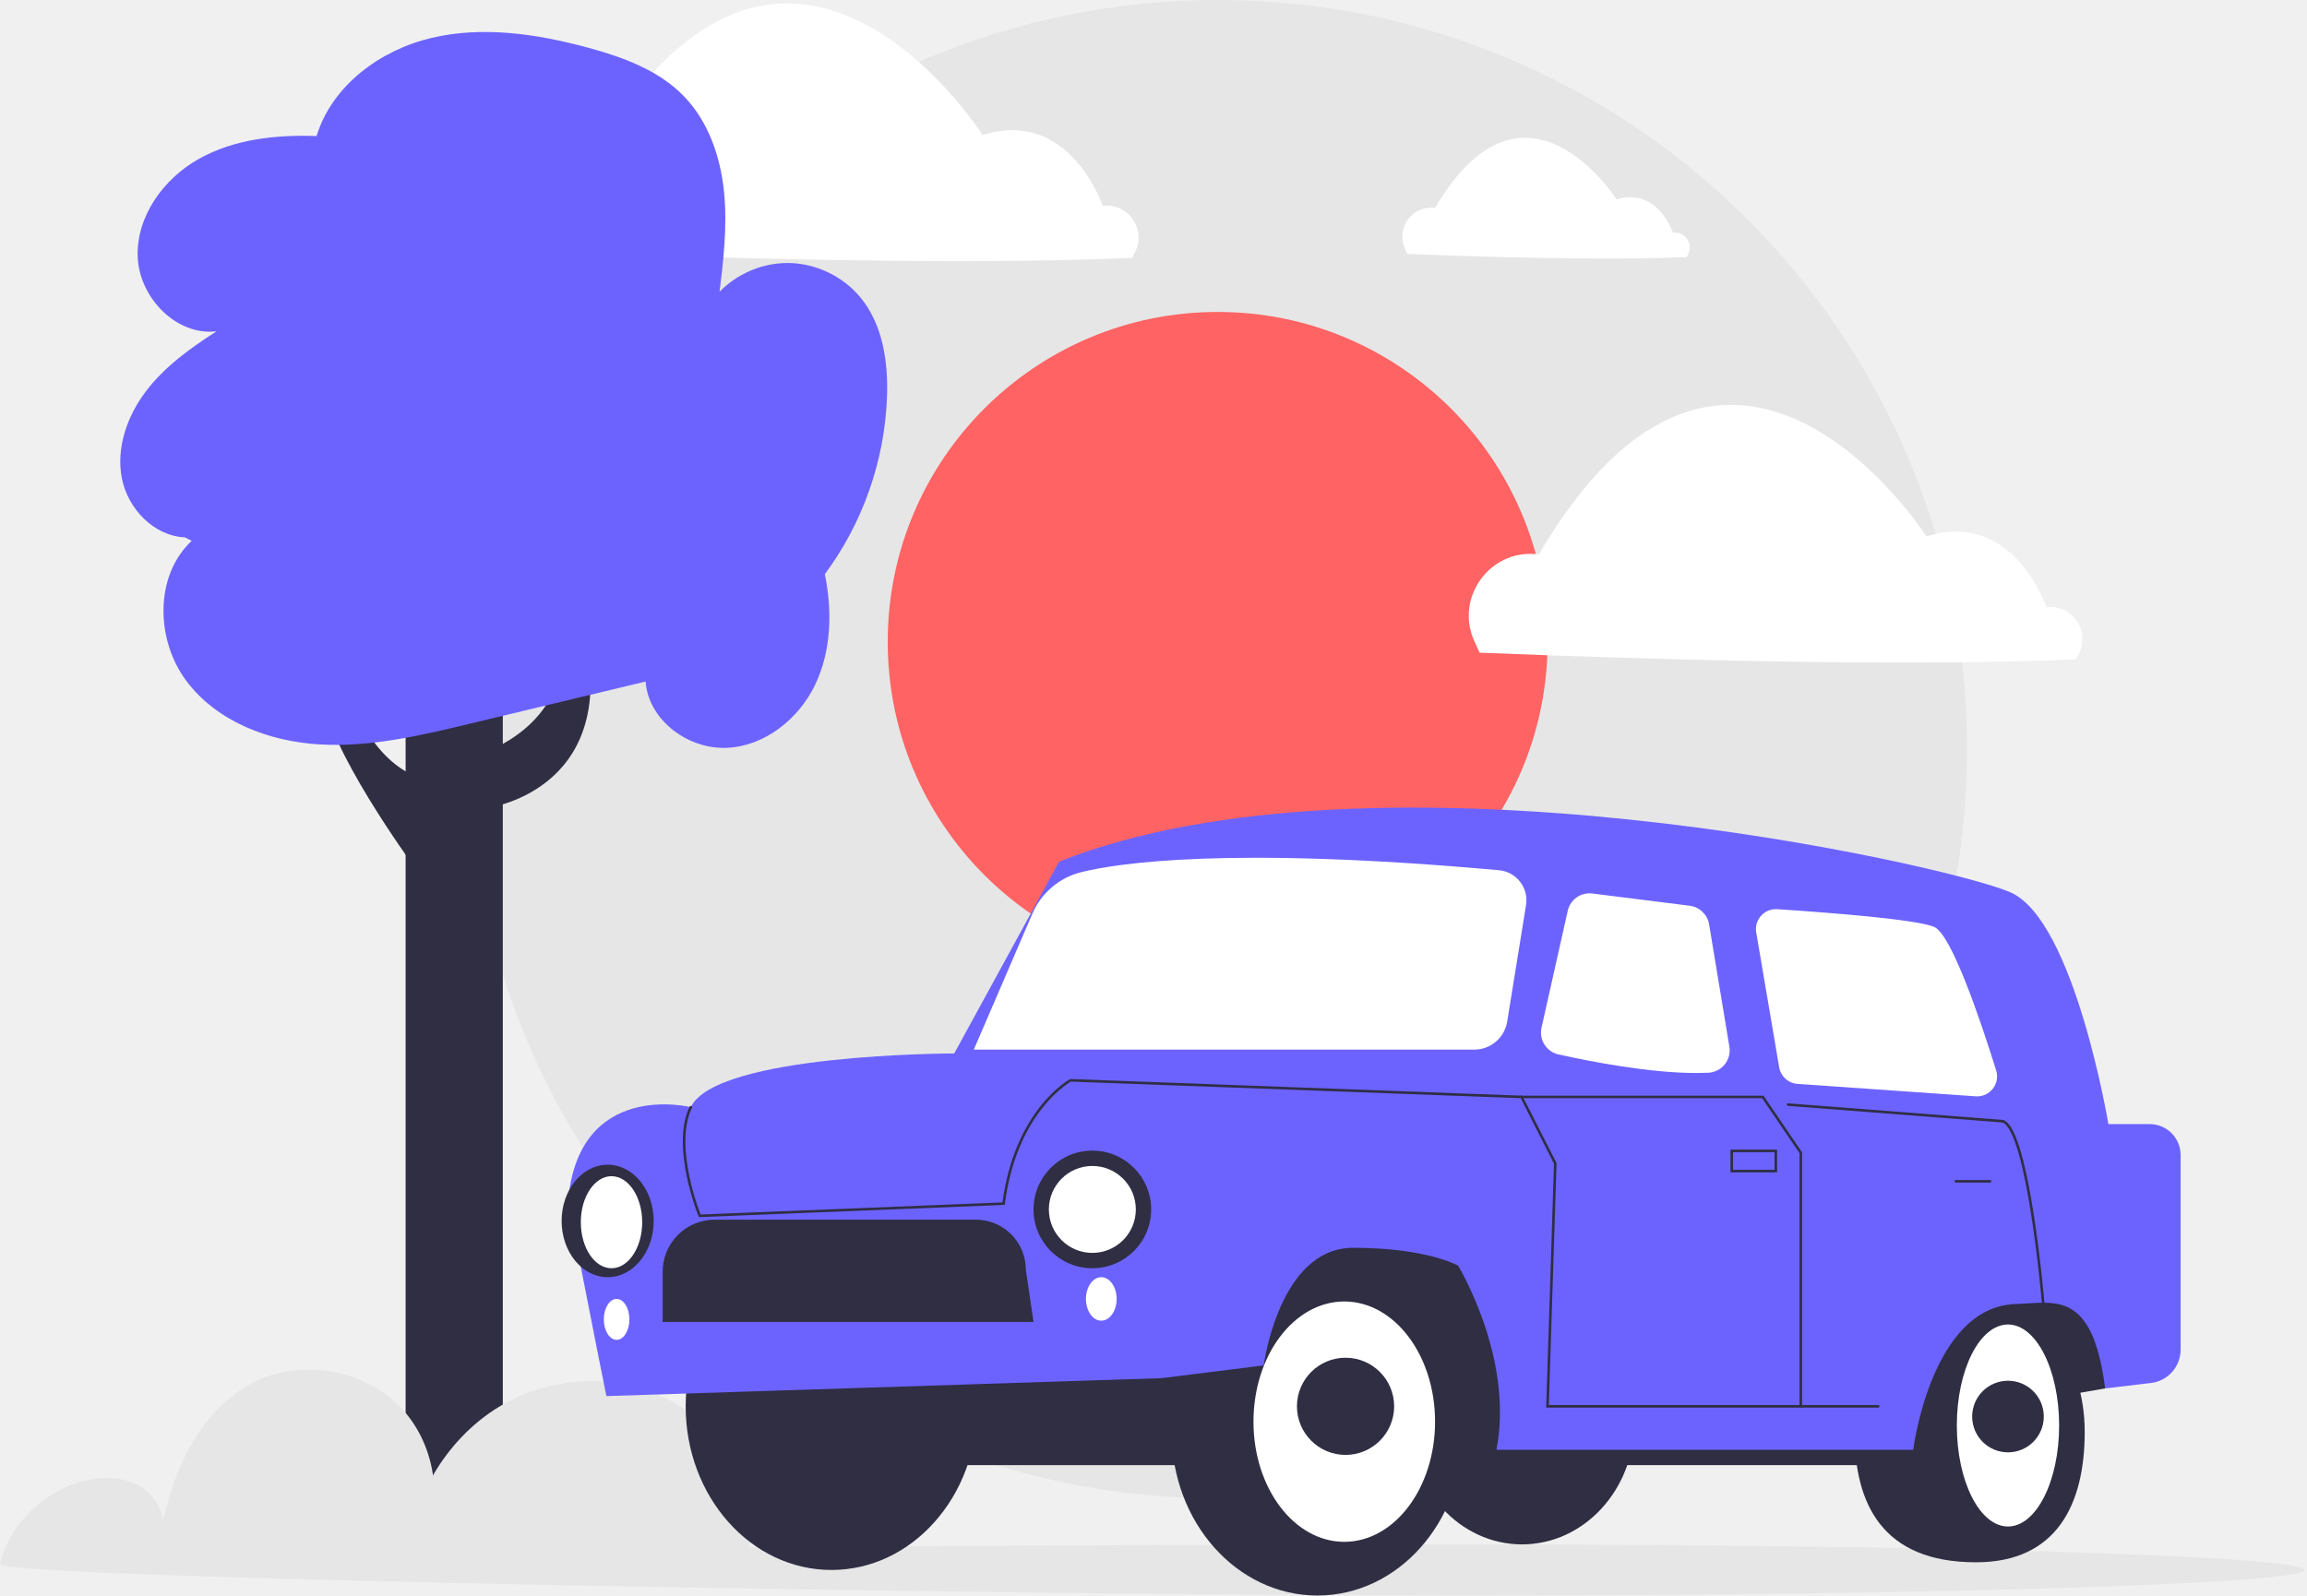
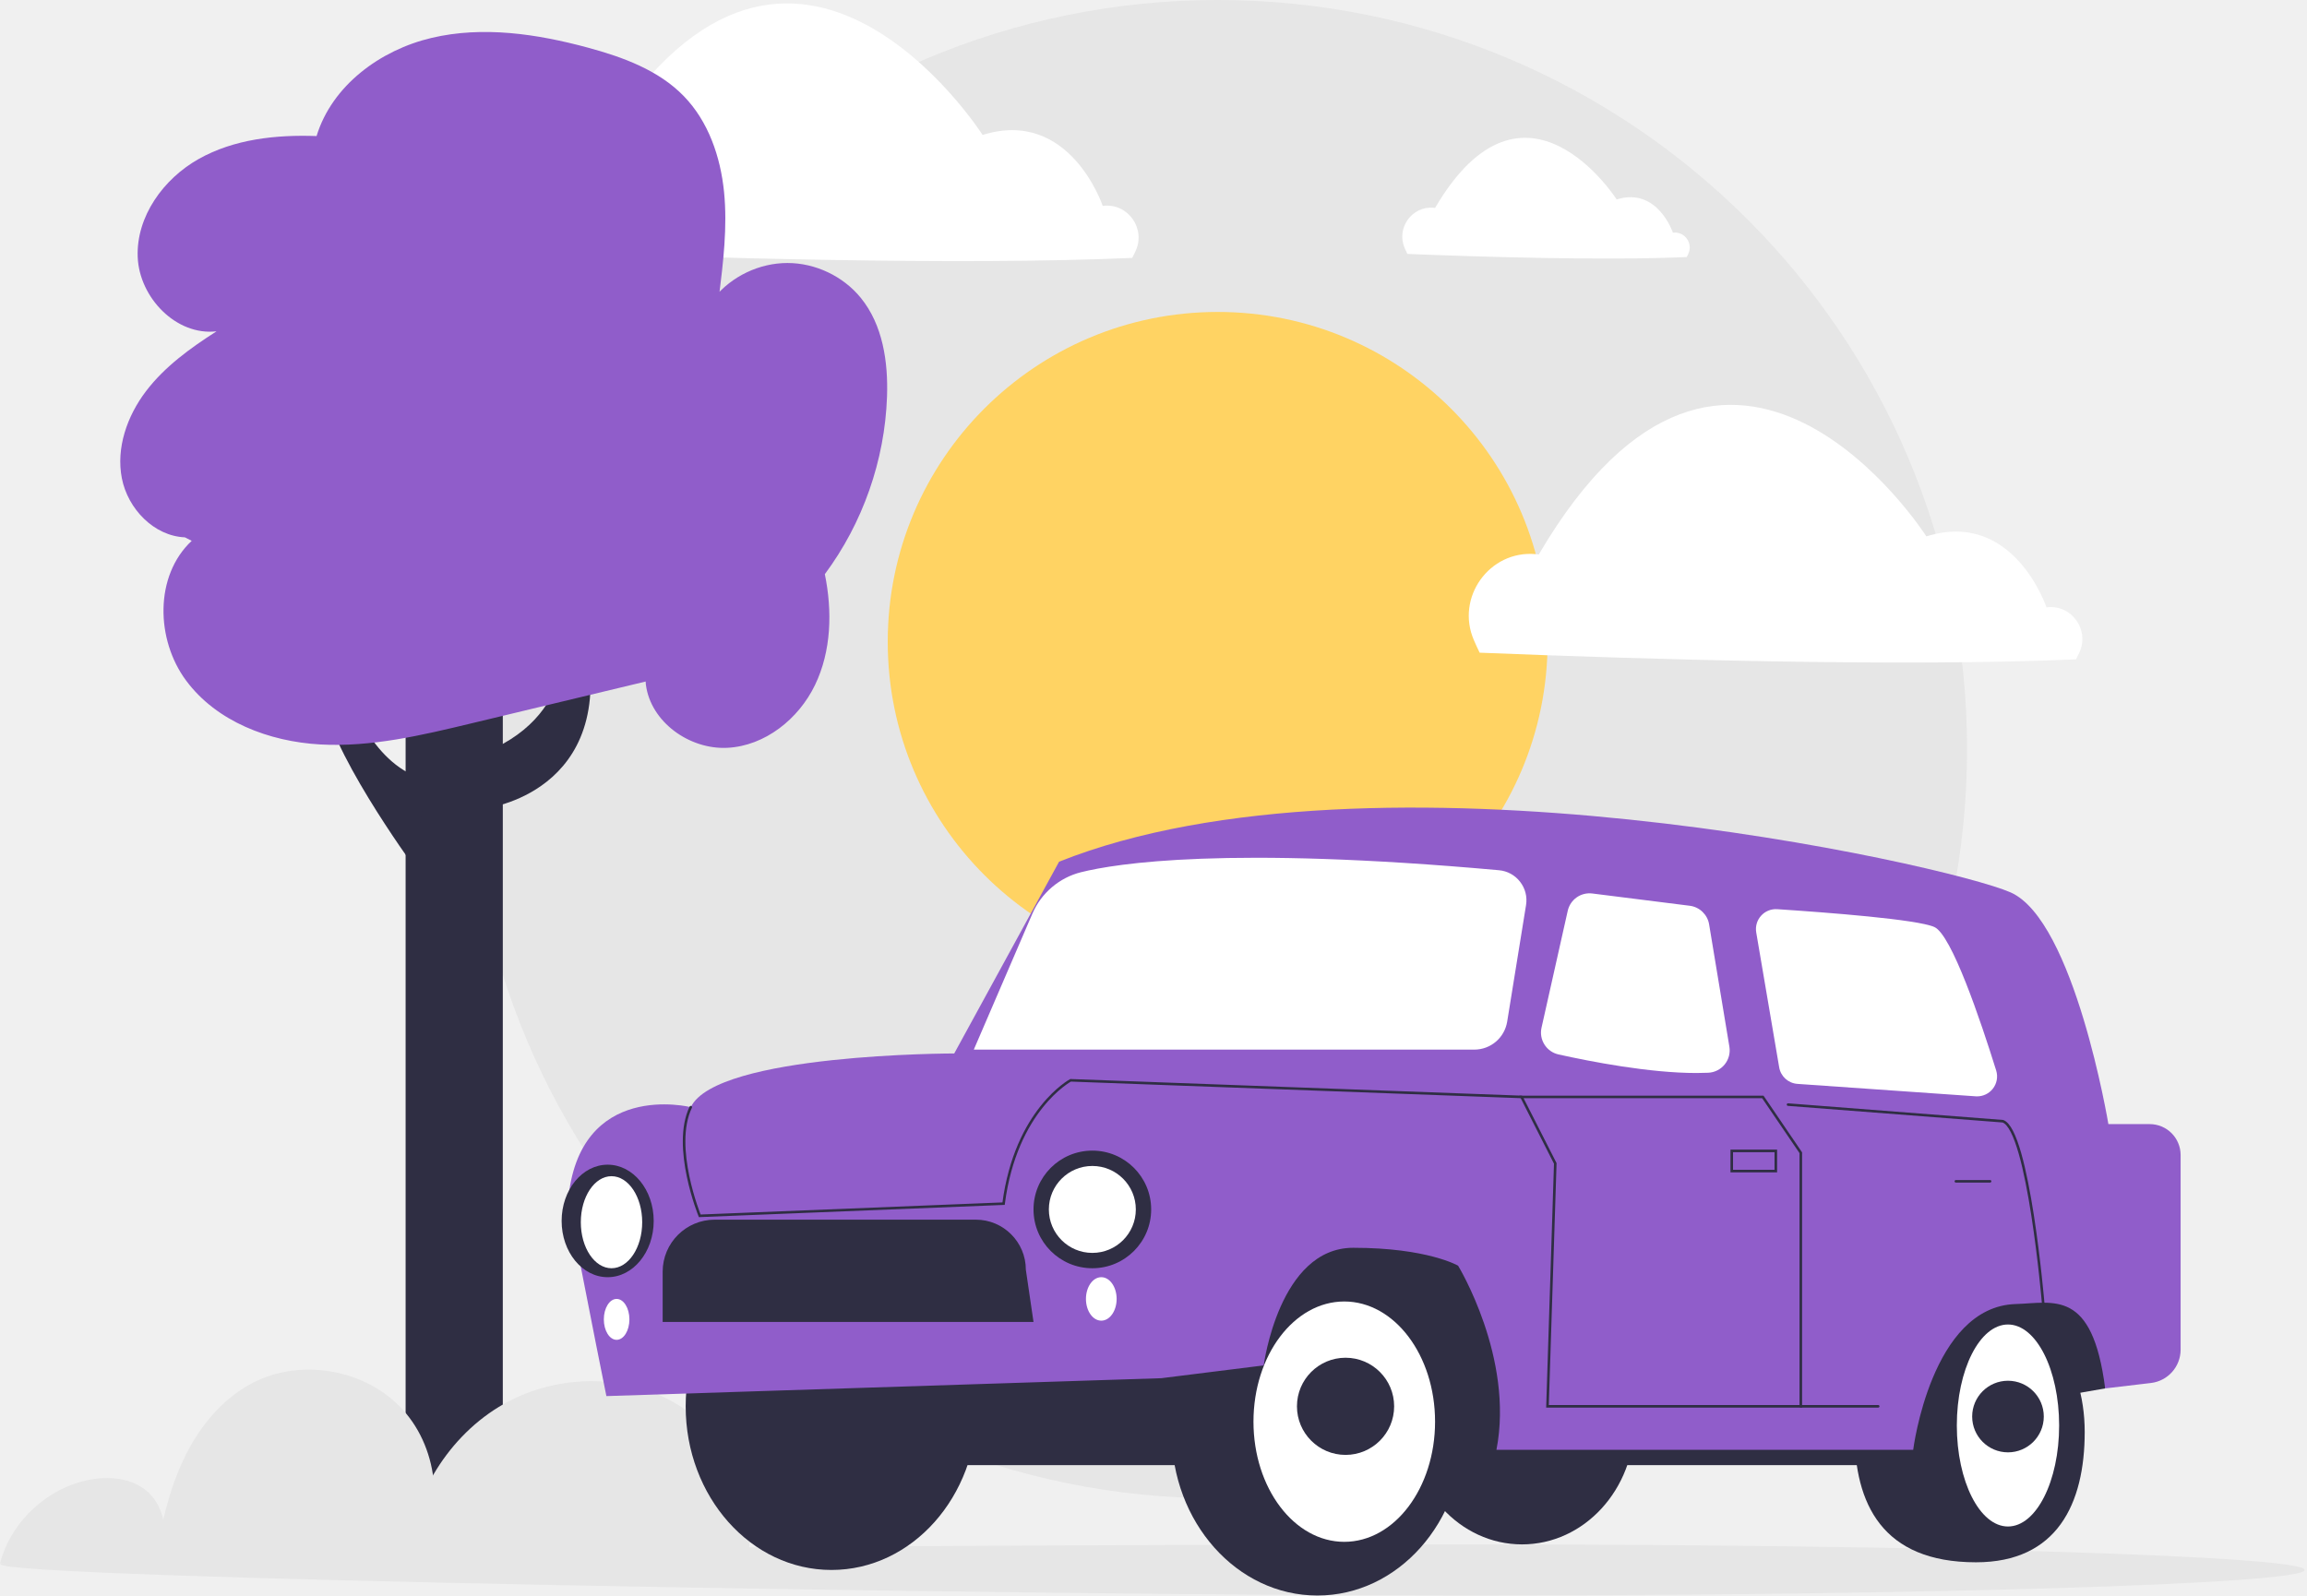
<svg xmlns="http://www.w3.org/2000/svg" width="902" height="624" viewBox="0 0 902 624" fill="none">
-   <g clip-path="url(#clip0_300_461)">
+   <g clip-path="url(#clip0_284_1269)">
    <path d="M476.088 586C314.268 586 183.088 454.819 183.088 293C183.088 131.181 314.268 0 476.088 0C637.907 0 769.088 131.181 769.088 293C769.088 454.819 637.907 586 476.088 586Z" fill="#E6E6E6" />
-     <path d="M207.271 93.372C207.988 95.02 208.737 96.65 209.518 98.261C273.296 100.823 374.15 103.875 442.667 100.865C443.081 100.057 443.487 99.244 443.885 98.426C448.189 89.585 441.141 79.409 431.369 80.498L431.14 80.524C431.14 80.524 418.333 42.103 384.182 52.775C384.182 52.775 307.34 -67.545 232.634 59.862C232.634 59.862 232.21 59.785 231.422 59.716C213.329 58.114 200.031 76.714 207.271 93.372Z" fill="white" />
+     <path d="M207.271 93.372C207.987 95.02 208.736 96.65 209.517 98.261C273.295 100.823 374.15 103.875 442.667 100.865C443.081 100.057 443.487 99.244 443.885 98.426C448.189 89.585 441.141 79.409 431.368 80.498L431.14 80.524C431.14 80.524 418.333 42.103 384.182 52.775C384.182 52.775 307.34 -67.545 232.633 59.862C232.633 59.862 232.21 59.785 231.422 59.716C213.329 58.114 200.031 76.714 207.271 93.372Z" fill="white" />
    <path d="M158.588 275.5H196.588V604.5H158.588V275.5Z" fill="#2F2E43" />
-     <path d="M60.591 610.384C62.952 596.901 65.857 583.363 71.673 570.971C77.488 558.579 86.486 547.294 98.606 540.931C117.613 530.953 143.108 535.469 157.531 551.369C171.954 567.269 173.971 593.083 162.193 611.03" fill="#E6E6E6" />
+     <path d="M60.591 610.384C62.952 596.901 65.857 583.363 71.673 570.971C77.488 558.579 86.486 547.294 98.606 540.931C117.613 530.953 143.108 535.469 157.531 551.369C171.954 567.269 173.972 593.083 162.194 611.03" fill="#E6E6E6" />
    <path d="M158.338 612.015C160.303 587.242 173.801 563.224 194.998 550.251C216.194 537.278 244.777 536.486 265.738 549.836C286.699 563.186 298.116 590.696 291.092 614.534" fill="#E6E6E6" />
-     <path d="M7.62939e-06 611.407C4.314 594.936 18.781 581.59 35.545 578.614C43.761 577.155 53.109 578.398 58.826 584.476C65.837 591.928 65.072 603.553 63.859 613.713" fill="#E6E6E6" />
-     <path d="M476.088 380C404.843 380 347.088 322.245 347.088 251C347.088 179.755 404.843 122 476.088 122C547.333 122 605.088 179.755 605.088 251C605.088 322.245 547.333 380 476.088 380Z" fill="#FF6363" />
+     <path d="M0 611.407C4.315 594.936 18.782 581.59 35.545 578.614C43.761 577.155 53.109 578.398 58.827 584.476C65.837 591.928 65.073 603.553 63.859 613.713" fill="#E6E6E6" />
+     <path d="M476.088 380C404.843 380 347.088 322.245 347.088 251C347.088 179.755 404.843 122 476.088 122C547.333 122 605.088 179.755 605.088 251C605.088 322.245 547.333 380 476.088 380Z" fill="#FFD363" />
    <path d="M0.175 611.739C0.175 617.262 392.715 624 573.588 624C754.461 624 901.088 619.523 901.088 614C901.088 608.477 754.461 604 573.588 604C392.715 604 0.175 606.216 0.175 611.739Z" fill="#E6E6E6" />
    <path d="M831.609 509.483L823.088 543L739.405 557.5V493.597L831.609 489.5V509.483Z" fill="#2F2E43" />
    <path d="M319.088 473H746.088V573H319.088V473Z" fill="#2F2E43" />
-     <path d="M725.088 560C725.088 588.167 735.921 611 772.588 611C804.254 611 815.088 588.167 815.088 560C815.088 531.833 798.821 509 772.588 509C746.354 509 725.088 531.833 725.088 560Z" fill="#2F2E43" />
-     <path d="M785.088 597C774.042 597 765.088 579.315 765.088 557.5C765.088 535.685 774.042 518 785.088 518C796.133 518 805.088 535.685 805.088 557.5C805.088 579.315 796.133 597 785.088 597Z" fill="white" />
+     <path d="M725.088 560C725.088 588.167 735.921 611 772.588 611C804.255 611 815.088 588.167 815.088 560C815.088 531.833 798.821 509 772.588 509C746.354 509 725.088 531.833 725.088 560Z" fill="#2F2E43" />
+     <path d="M785.088 597C774.042 597 765.088 579.315 765.088 557.5C765.088 535.685 774.042 518 785.088 518C796.134 518 805.088 535.685 805.088 557.5C805.088 579.315 796.134 597 785.088 597Z" fill="white" />
    <path d="M785.088 568C777.356 568 771.088 561.732 771.088 554C771.088 546.268 777.356 540 785.088 540C792.82 540 799.088 546.268 799.088 554C799.088 561.732 792.82 568 785.088 568Z" fill="#2F2E43" />
    <path d="M325.088 614C293.608 614 268.088 585.346 268.088 550C268.088 514.654 293.608 486 325.088 486C356.568 486 382.088 514.654 382.088 550C382.088 585.346 356.568 614 325.088 614Z" fill="#2F2E43" />
    <path d="M595.088 604C570.787 604 551.088 582.51 551.088 556C551.088 529.49 570.787 508 595.088 508C619.388 508 639.088 529.49 639.088 556C639.088 582.51 619.388 604 595.088 604Z" fill="#2F2E43" />
    <path d="M515.088 624C483.608 624 458.088 595.346 458.088 560C458.088 524.654 483.608 496 515.088 496C546.568 496 572.088 524.654 572.088 560C572.088 595.346 546.568 624 515.088 624Z" fill="#2F2E43" />
    <path d="M525.588 603C505.982 603 490.088 581.957 490.088 556C490.088 530.043 505.982 509 525.588 509C545.194 509 561.088 530.043 561.088 556C561.088 581.957 545.194 603 525.588 603Z" fill="white" />
    <path d="M526.088 569C515.594 569 507.088 560.493 507.088 550C507.088 539.507 515.594 531 526.088 531C536.581 531 545.088 539.507 545.088 550C545.088 560.493 536.581 569 526.088 569Z" fill="#2F2E43" />
-     <path d="M852.588 527.828V451.726C852.588 445.045 847.171 439.629 840.49 439.629H824.343C824.343 439.629 811.088 360 786.088 349C761.088 338 537.088 288 414.088 337L373.088 412C373.088 412 280.088 412 270.088 433C270.088 433 226.088 422 222.088 470L233.088 526L237.088 546L454.088 539L494.088 534C494.088 534 500.088 488 529.088 488C558.088 488 570.088 495 570.088 495C570.088 495 592.088 531 585.088 567H748.029C748.029 567 755.088 511 788.088 510C803.114 509.545 818.088 504 823.088 543L840.997 540.875C847.608 540.091 852.588 534.486 852.588 527.828Z" fill="#6C63FF" />
-     <path d="M380.74 410.5H576.385C582.833 410.5 588.26 405.88 589.291 399.515L596.656 353.981C597.185 350.709 596.359 347.468 594.328 344.852C592.299 342.24 589.367 340.638 586.072 340.34C479.741 330.746 436.349 337.694 422.629 341.125C414.205 343.232 407.122 349.259 403.68 357.247L380.74 410.5Z" fill="white" />
-     <path d="M663.283 419.645C664.854 419.645 666.389 419.613 667.885 419.544C670.402 419.429 672.752 418.242 674.333 416.289C675.904 414.347 676.571 411.819 676.162 409.354L668.235 361.497C667.606 357.701 664.501 354.715 660.684 354.235L622.602 349.442C618.102 348.873 613.951 351.788 612.957 356.22L602.714 401.914C602.201 404.202 602.61 406.553 603.866 408.532C605.12 410.507 607.068 411.875 609.352 412.383C621.974 415.192 644.888 419.645 663.283 419.645Z" fill="white" />
-     <path d="M773.021 428.78C775.4 428.78 777.658 427.696 779.145 425.815C780.744 423.793 781.24 421.116 780.473 418.654C774.338 398.986 763.04 365.543 756.291 362.543C749.569 359.556 714.918 356.895 694.861 355.576C692.464 355.421 690.167 356.35 688.558 358.134C686.947 359.919 686.255 362.304 686.659 364.676L695.631 417.42C696.237 420.983 699.179 423.647 702.784 423.899L772.475 428.761C772.657 428.774 772.84 428.78 773.021 428.78Z" fill="white" />
+     <path d="M852.588 527.828V451.726C852.588 445.045 847.172 439.629 840.49 439.629H824.343C824.343 439.629 811.088 360 786.088 349C761.088 338 537.088 288 414.088 337L373.088 412C373.088 412 280.088 412 270.088 433C270.088 433 226.088 422 222.088 470L233.088 526L237.088 546L454.088 539L494.088 534C494.088 534 500.088 488 529.088 488C558.088 488 570.088 495 570.088 495C570.088 495 592.088 531 585.088 567H748.029C748.029 567 755.088 511 788.088 510C803.114 509.545 818.088 504 823.088 543L840.997 540.875C847.608 540.091 852.588 534.486 852.588 527.828Z" fill="#905DCA" />
+     <path d="M380.74 410.5H576.386C582.833 410.5 588.261 405.88 589.291 399.515L596.657 353.981C597.185 350.709 596.359 347.468 594.328 344.852C592.299 342.24 589.368 340.638 586.072 340.34C479.742 330.746 436.35 337.694 422.629 341.125C414.205 343.232 407.122 349.259 403.681 357.247L380.74 410.5Z" fill="white" />
+     <path d="M663.283 419.645C664.854 419.645 666.389 419.613 667.885 419.544C670.402 419.429 672.752 418.242 674.333 416.289C675.904 414.347 676.571 411.819 676.162 409.354L668.235 361.497C667.606 357.701 664.5 354.715 660.684 354.235L622.602 349.442C618.102 348.873 613.951 351.788 612.957 356.22L602.714 401.914C602.201 404.202 602.61 406.553 603.866 408.532C605.12 410.507 607.068 411.875 609.352 412.383C621.974 415.192 644.888 419.645 663.283 419.645Z" fill="white" />
+     <path d="M773.021 428.78C775.4 428.78 777.658 427.696 779.145 425.815C780.744 423.793 781.24 421.116 780.473 418.654C774.339 398.986 763.04 365.543 756.291 362.543C749.569 359.556 714.918 356.895 694.861 355.576C692.465 355.421 690.167 356.35 688.558 358.134C686.947 359.919 686.256 362.304 686.659 364.676L695.632 417.42C696.237 420.983 699.179 423.647 702.784 423.899L772.475 428.761C772.657 428.774 772.84 428.78 773.021 428.78Z" fill="white" />
    <path d="M704.088 550V450.84L689.234 429H594.882L608.088 455L605.043 550H704.088Z" stroke="#2F2E43" stroke-miterlimit="10" stroke-linecap="round" />
    <path d="M734.347 550H704.088" stroke="#2F2E43" stroke-miterlimit="10" stroke-linecap="round" />
    <path d="M798.833 509.483C798.833 509.483 793.088 442.003 783.088 438.502L699.088 432" stroke="#2F2E43" stroke-miterlimit="10" stroke-linecap="round" />
    <path d="M778.088 462H764.716" stroke="#2F2E43" stroke-miterlimit="10" stroke-linecap="round" />
    <path d="M677.088 450.114H694.315V458H677.088V450.114Z" stroke="#2F2E43" stroke-miterlimit="10" stroke-linecap="round" />
-     <path d="M594.882 429L418.588 422.5C418.588 422.5 397.185 433.983 392.387 470.741L273.588 475.5C273.588 475.5 262.588 448.5 270.088 433" stroke="#2F2E43" stroke-miterlimit="10" stroke-linecap="round" />
+     <path d="M594.882 429L418.588 422.5C418.588 422.5 397.186 433.983 392.387 470.741L273.588 475.5C273.588 475.5 262.588 448.5 270.088 433" stroke="#2F2E43" stroke-miterlimit="10" stroke-linecap="round" />
    <path d="M427.088 496C414.385 496 404.088 485.703 404.088 473C404.088 460.297 414.385 450 427.088 450C439.79 450 450.088 460.297 450.088 473C450.088 485.703 439.79 496 427.088 496Z" fill="#2F2E43" />
    <path d="M427.088 490C417.699 490 410.088 482.389 410.088 473C410.088 463.611 417.699 456 427.088 456C436.477 456 444.088 463.611 444.088 473C444.088 482.389 436.477 490 427.088 490Z" fill="white" />
    <path d="M237.588 499.5C227.647 499.5 219.588 489.65 219.588 477.5C219.588 465.35 227.647 455.5 237.588 455.5C247.529 455.5 255.588 465.35 255.588 477.5C255.588 489.65 247.529 499.5 237.588 499.5Z" fill="#2F2E43" />
    <path d="M239.088 496C232.46 496 227.088 487.941 227.088 478C227.088 468.059 232.46 460 239.088 460C245.715 460 251.088 468.059 251.088 478C251.088 487.941 245.715 496 239.088 496Z" fill="white" />
-     <path d="M430.588 516.5C427.274 516.5 424.588 512.694 424.588 508C424.588 503.306 427.274 499.5 430.588 499.5C433.901 499.5 436.588 503.306 436.588 508C436.588 512.694 433.901 516.5 430.588 516.5Z" fill="white" />
+     <path d="M430.588 516.5C427.274 516.5 424.588 512.694 424.588 508C424.588 503.306 427.274 499.5 430.588 499.5C433.902 499.5 436.588 503.306 436.588 508C436.588 512.694 433.902 516.5 430.588 516.5Z" fill="white" />
    <path d="M241.088 524C238.326 524 236.088 520.418 236.088 516C236.088 511.582 238.326 508 241.088 508C243.849 508 246.088 511.582 246.088 516C246.088 520.418 243.849 524 241.088 524Z" fill="white" />
-     <path d="M259.088 517H404.088L401.088 496.567C401.088 485.761 392.327 477 381.521 477H279.456C268.207 477 259.088 486.119 259.088 497.369V517Z" fill="#2F2E43" />
+     <path d="M259.088 517H404.088L401.088 496.567C401.088 485.761 392.327 477 381.521 477H279.457C268.207 477 259.088 486.119 259.088 497.369V517Z" fill="#2F2E43" />
    <path d="M191.133 315.85C191.133 315.85 245.588 308.461 227.088 241.48H219.588C219.588 241.48 228.588 275.5 193.588 292.5L191.133 315.85Z" fill="#2F2E43" />
-     <path d="M161.588 338.5C161.588 338.5 126.588 290.5 126.588 271.5H136.256C136.256 271.5 145.727 300.5 167.157 305L161.588 338.5Z" fill="#2F2E43" />
-     <path d="M252.53 267.761C254.411 282.405 269.609 293.202 284.355 292.466C299.101 291.729 312.251 281.192 318.66 267.892C325.07 254.591 325.456 239.015 322.499 224.55C337.336 204.58 345.934 180.043 346.807 155.18C347.286 141.544 345.166 127.052 336.545 116.476C329.635 107.998 318.805 102.855 307.868 102.858C296.93 102.86 286.103 108.009 279.197 116.49L281.071 116.266C282.767 102.581 284.466 88.759 283.089 75.038C281.712 61.318 276.973 47.51 267.372 37.611C257.489 27.422 243.543 22.335 229.841 18.627C209.929 13.238 188.797 10.09 168.719 14.826C148.642 19.562 129.79 33.478 123.774 53.209C107.936 52.635 91.509 54.399 77.696 62.168C63.882 69.938 53.215 84.705 53.841 100.541C54.467 116.377 68.916 131.411 84.658 129.577C74.437 136.12 64.4 143.361 57.059 153.025C49.718 162.689 45.317 175.173 47.65 187.082C49.982 198.992 60.173 209.632 72.298 210.152L74.953 211.512C60.359 225.15 60.875 250.179 72.796 266.206C84.716 282.233 105.232 290.029 125.175 291.148C145.118 292.266 164.877 287.568 184.299 282.903C207.01 277.448 229.722 271.993 252.433 266.538L252.53 267.761Z" fill="#6C63FF" />
-     <path d="M549.203 97.019C549.538 97.79 549.889 98.554 550.255 99.309C580.135 100.509 627.385 101.939 659.485 100.529C659.679 100.15 659.869 99.769 660.056 99.386C662.072 95.245 658.77 90.477 654.192 90.987L654.085 90.999C654.085 90.999 648.085 72.999 632.085 77.999C632.085 77.999 596.085 21.629 561.085 81.319C561.085 81.319 560.886 81.283 560.517 81.251C552.041 80.5 545.81 89.214 549.203 97.019Z" fill="white" />
-     <path d="M576.271 250.372C576.988 252.02 577.737 253.65 578.518 255.261C642.296 257.823 743.15 260.875 811.667 257.865C812.081 257.057 812.487 256.244 812.885 255.426C817.189 246.585 810.141 236.409 800.369 237.498L800.14 237.524C800.14 237.524 787.333 199.103 753.182 209.775C753.182 209.775 676.34 89.455 601.634 216.862C601.634 216.862 601.21 216.785 600.422 216.716C582.329 215.114 569.031 233.714 576.271 250.372Z" fill="white" />
+     <path d="M161.588 338.5C161.588 338.5 126.588 290.5 126.588 271.5H136.256C136.256 271.5 145.727 300.5 167.158 305L161.588 338.5Z" fill="#2F2E43" />
+     <path d="M252.53 267.761C254.411 282.405 269.609 293.202 284.356 292.466C299.102 291.729 312.251 281.192 318.66 267.892C325.07 254.591 325.457 239.015 322.499 224.55C337.336 204.58 345.934 180.043 346.808 155.18C347.287 141.544 345.166 127.052 336.546 116.476C329.635 107.998 318.805 102.855 307.868 102.858C296.93 102.86 286.103 108.009 279.197 116.49L281.071 116.266C282.767 102.581 284.466 88.759 283.089 75.038C281.712 61.318 276.973 47.51 267.372 37.611C257.49 27.422 243.543 22.335 229.841 18.627C209.929 13.238 188.797 10.09 168.72 14.826C148.642 19.562 129.79 33.478 123.774 53.209C107.936 52.635 91.509 54.399 77.696 62.168C63.883 69.938 53.215 84.705 53.841 100.541C54.467 116.377 68.916 131.411 84.658 129.577C74.437 136.12 64.401 143.361 57.059 153.025C49.718 162.689 45.317 175.173 47.65 187.082C49.983 198.992 60.173 209.632 72.298 210.152L74.954 211.512C60.36 225.15 60.875 250.179 72.796 266.206C84.716 282.233 105.233 290.029 125.175 291.148C145.118 292.266 164.877 287.568 184.299 282.903C207.01 277.448 229.722 271.993 252.433 266.538L252.53 267.761Z" fill="#905DCA" />
+     <path d="M549.203 97.019C549.538 97.791 549.889 98.554 550.255 99.309C580.135 100.509 627.385 101.939 659.485 100.529C659.679 100.15 659.869 99.769 660.056 99.386C662.072 95.245 658.77 90.477 654.192 90.987L654.085 90.999C654.085 90.999 648.085 72.999 632.085 77.999C632.085 77.999 596.085 21.629 561.085 81.319C561.085 81.319 560.887 81.283 560.517 81.251C552.041 80.5 545.811 89.214 549.203 97.019Z" fill="white" />
+     <path d="M576.272 250.372C576.988 252.02 577.737 253.65 578.518 255.261C642.296 257.823 743.15 260.875 811.667 257.865C812.081 257.057 812.487 256.244 812.885 255.426C817.189 246.585 810.141 236.409 800.369 237.498L800.141 237.524C800.141 237.524 787.334 199.103 753.182 209.775C753.182 209.775 676.341 89.455 601.634 216.862C601.634 216.862 601.211 216.785 600.423 216.716C582.33 215.114 569.031 233.714 576.272 250.372Z" fill="white" />
  </g>
  <defs>
-     <clipPath id="clip0_300_461">
+     <clipPath id="clip0_284_1269">
      <rect width="901.088" height="624" fill="white" transform="matrix(-1 0 0 1 901.088 0)" />
    </clipPath>
  </defs>
</svg>
